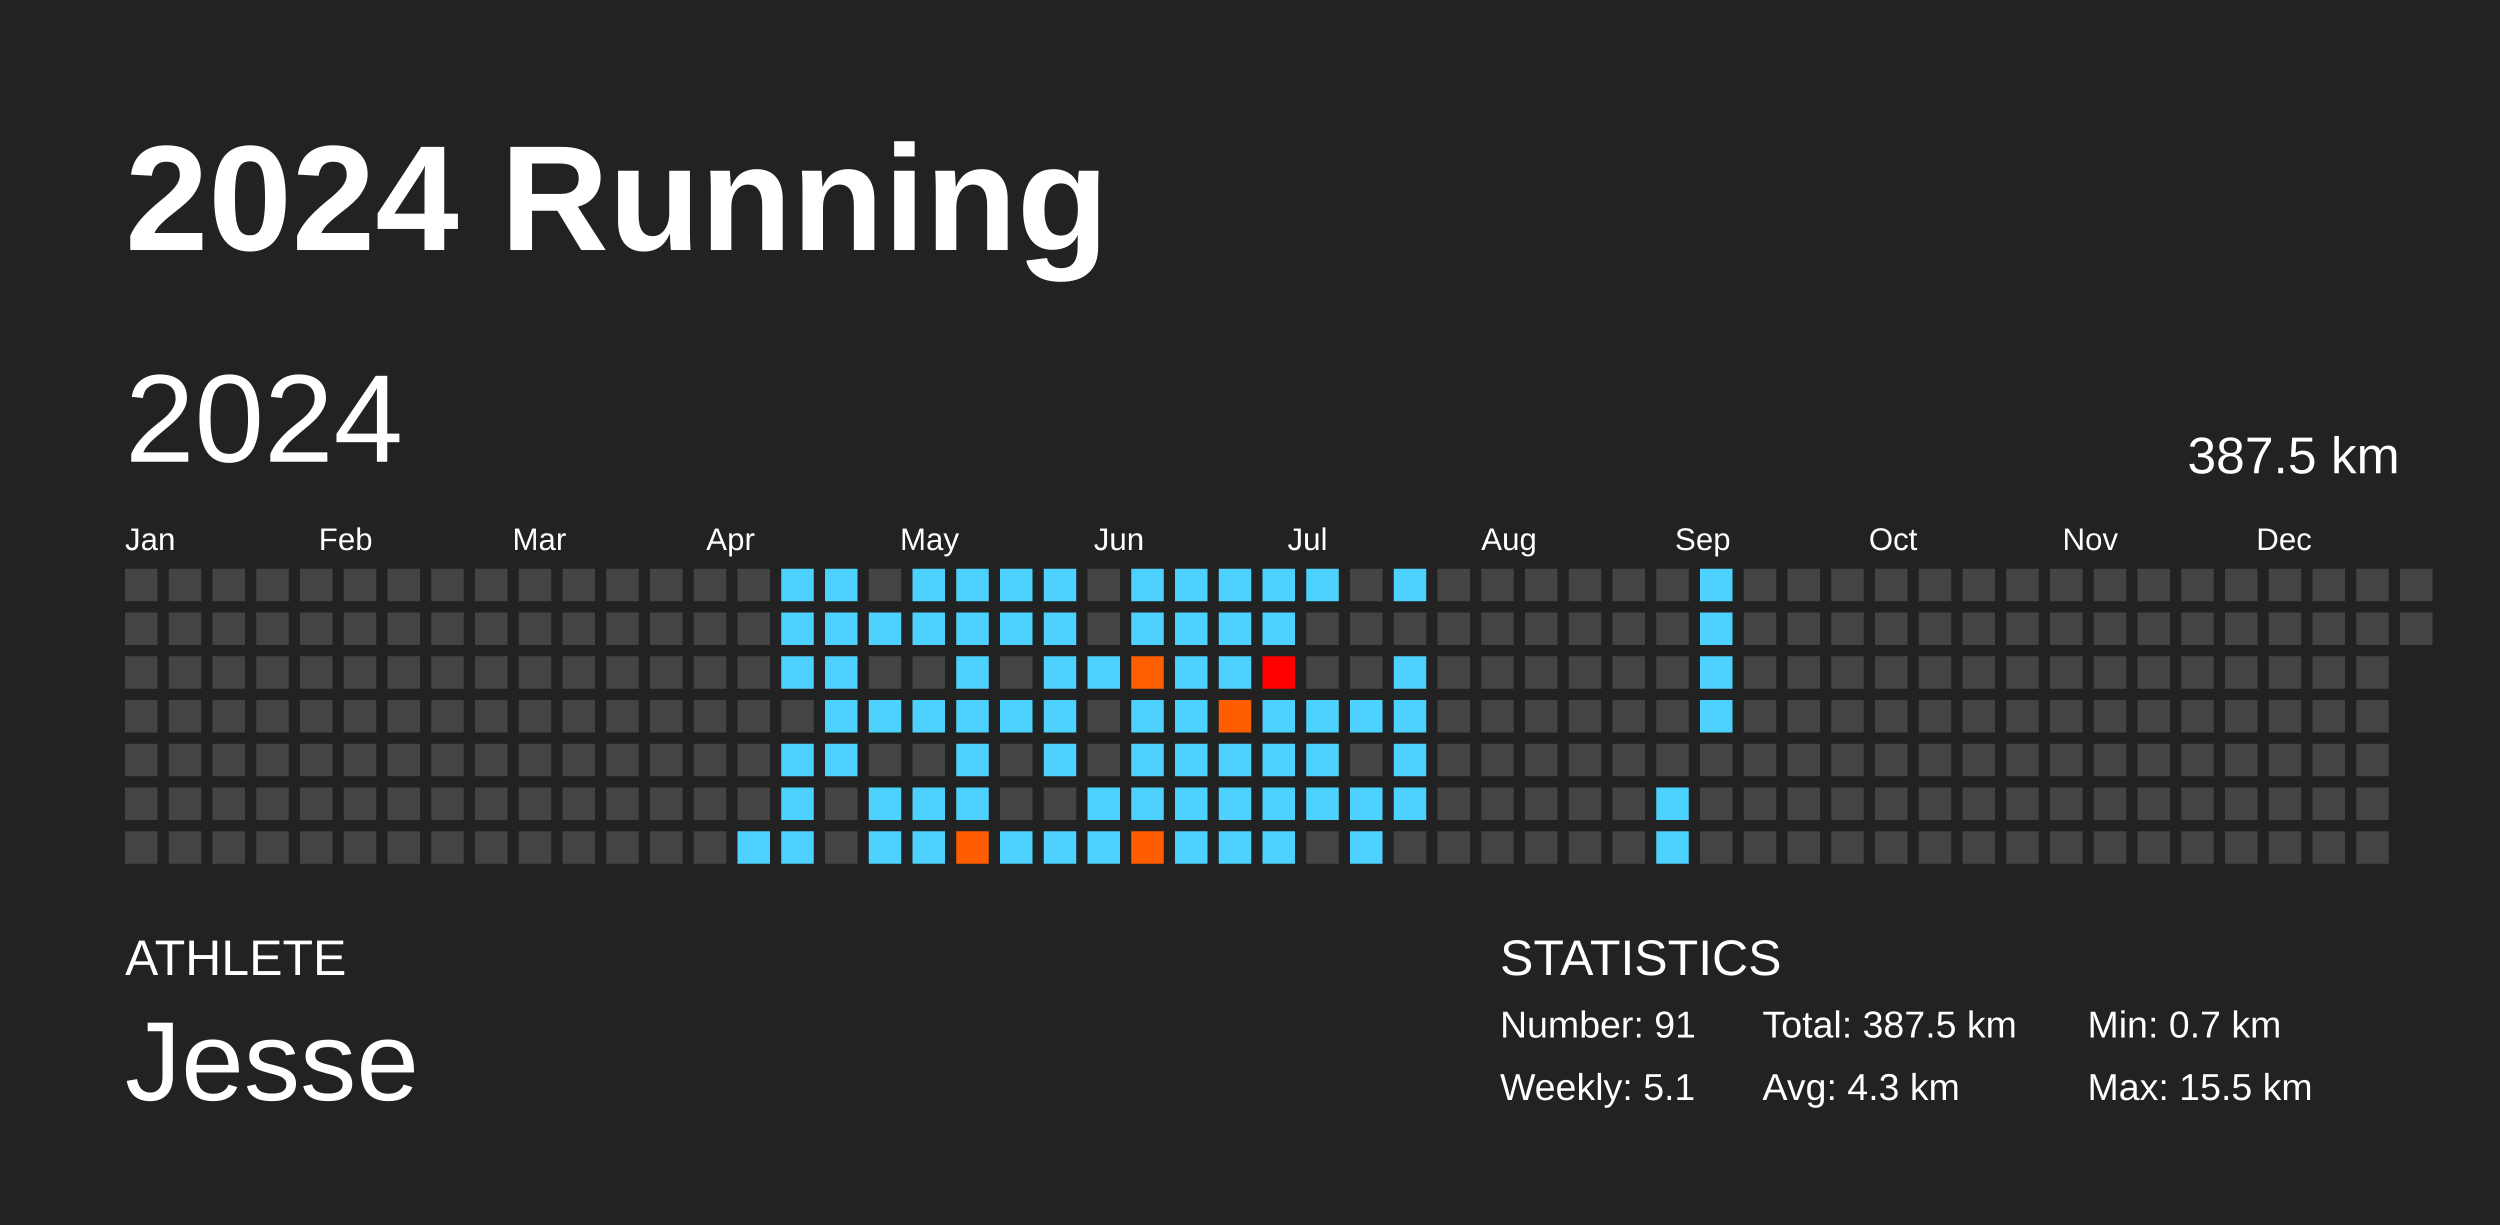
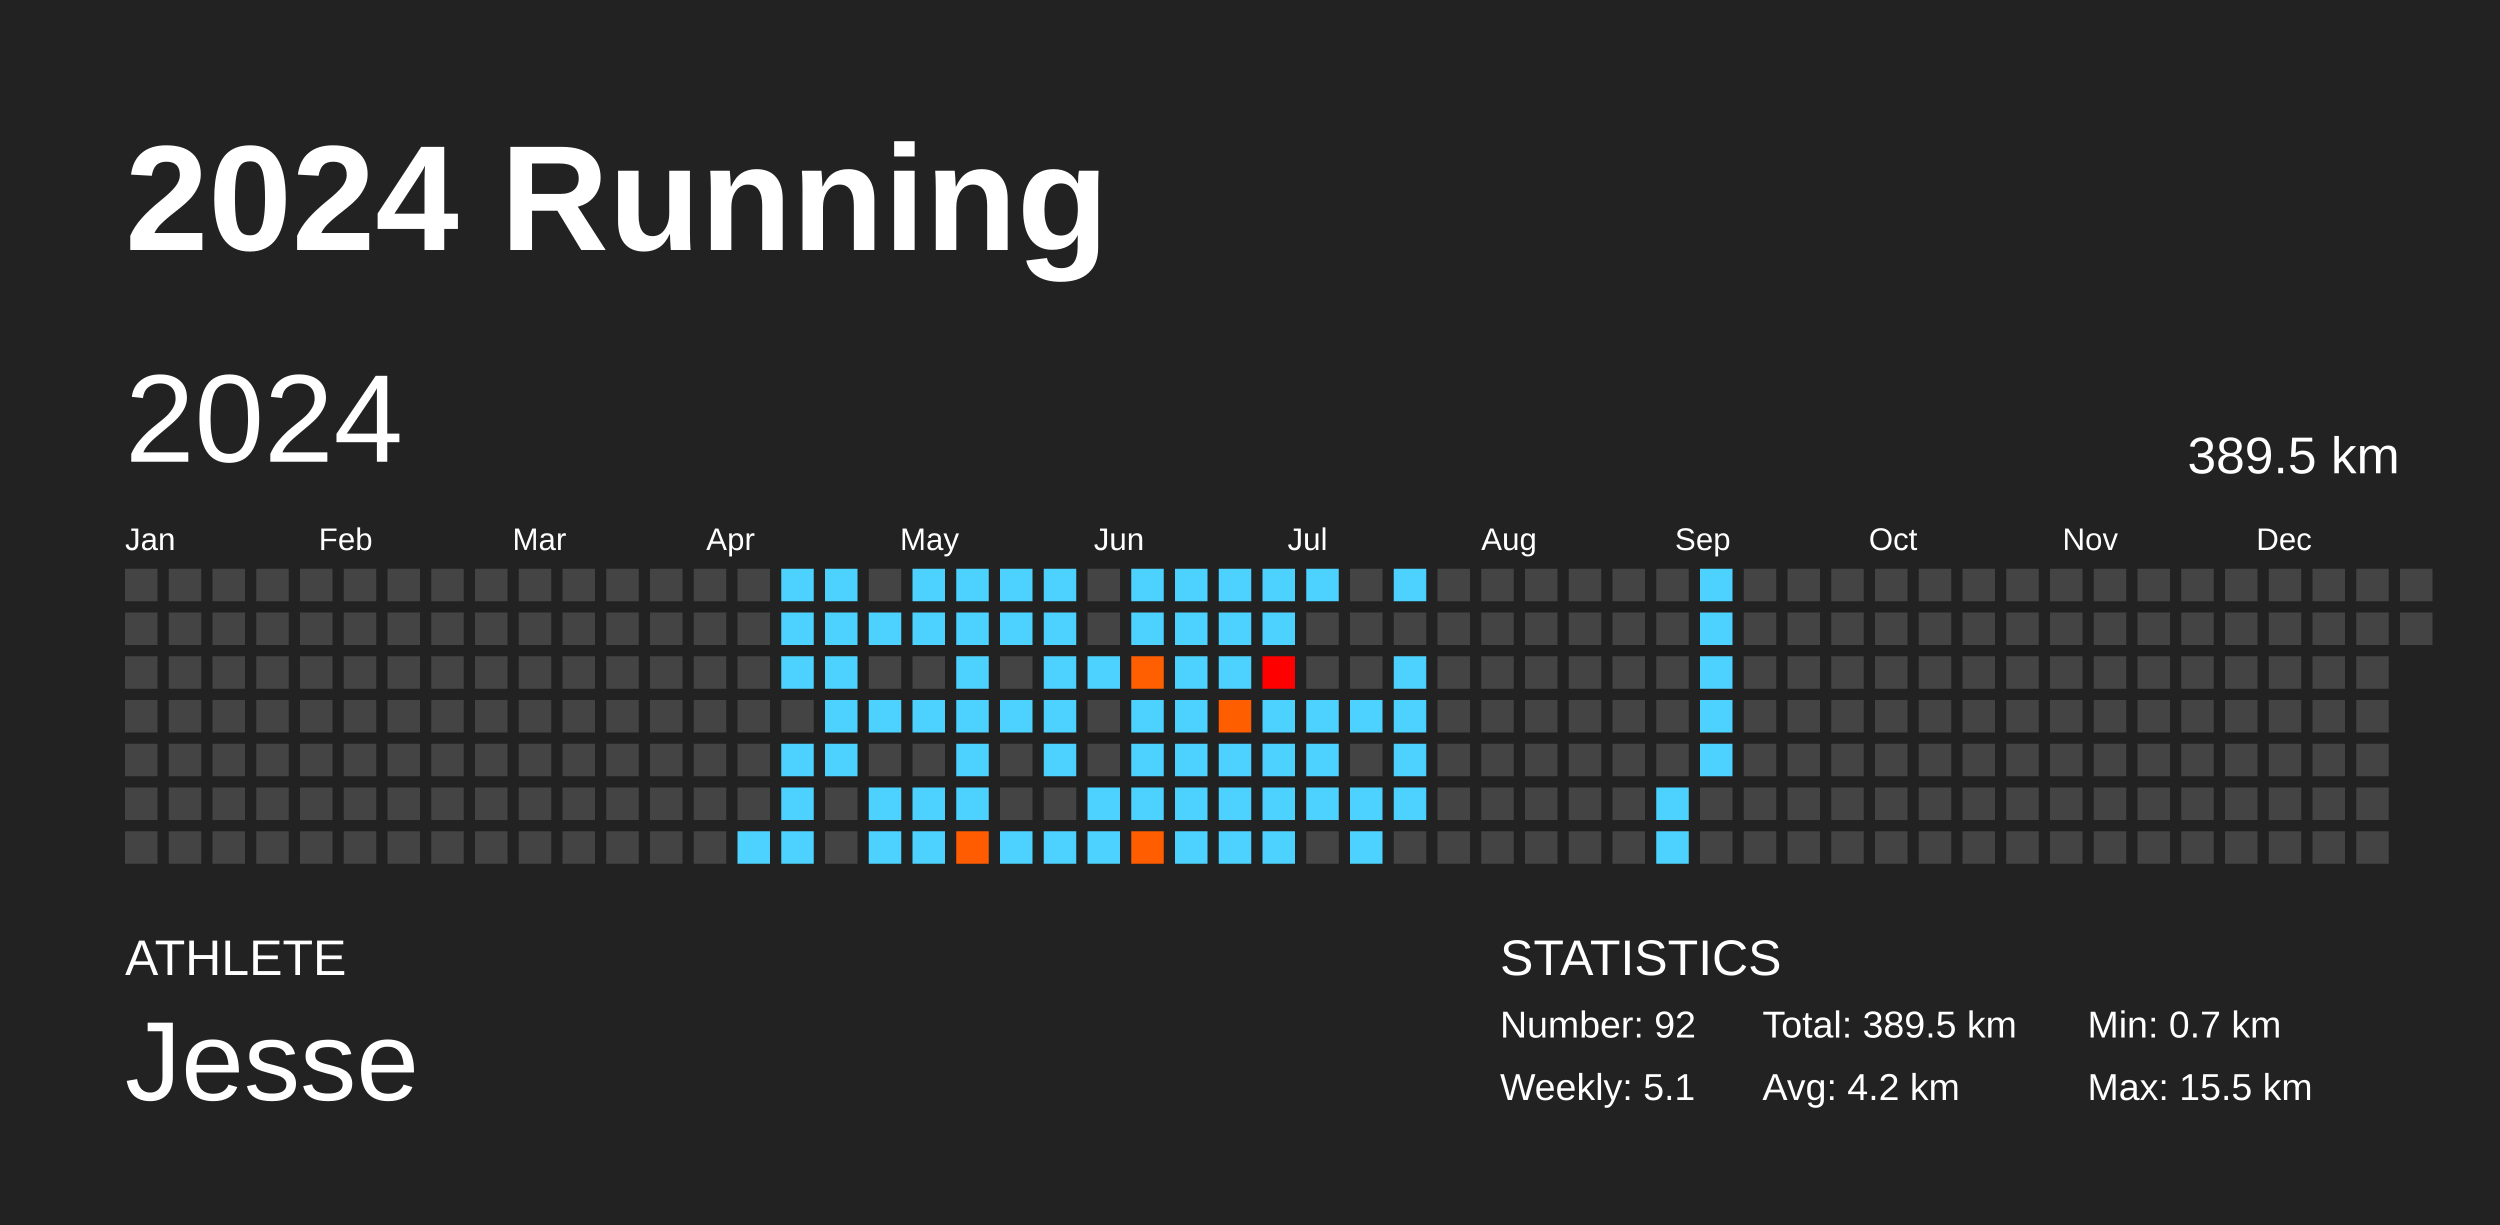
<svg xmlns="http://www.w3.org/2000/svg" baseProfile="full" height="98mm" version="1.1" viewBox="0,0,200,98" width="200mm">
  <defs />
  <rect fill="#222222" height="98" width="200" x="0" y="0" />
  <text fill="#FFFFFF" style="font-size:12px; font-family:Arial; font-weight:bold;" x="10" y="20">2024 Running</text>
  <text fill="#FFFFFF" style="font-size:4px; font-family:Arial" x="10" y="78">ATHLETE</text>
  <text fill="#FFFFFF" style="font-size:9px; font-family:Arial" x="10" y="88">Jesse</text>
  <text fill="#FFFFFF" style="font-size:4px; font-family:Arial" x="120" y="78">STATISTICS</text>
-   <text fill="#FFFFFF" style="font-size:3px; font-family:Arial" x="120" y="83">Number: 91</text>
+   <text fill="#FFFFFF" style="font-size:3px; font-family:Arial" x="120" y="83">Number: 92</text>
  <text fill="#FFFFFF" style="font-size:3px; font-family:Arial" x="120" y="88">Weekly: 5.1</text>
-   <text fill="#FFFFFF" style="font-size:3px; font-family:Arial" x="141" y="83">Total: 387.5 km</text>
-   <text fill="#FFFFFF" style="font-size:3px; font-family:Arial" x="141" y="88">Avg: 4.3 km</text>
+   <text fill="#FFFFFF" style="font-size:3px; font-family:Arial" x="141" y="83">Total: 389.5 km</text>
+   <text fill="#FFFFFF" style="font-size:3px; font-family:Arial" x="141" y="88">Avg: 4.2 km</text>
  <text fill="#FFFFFF" style="font-size:3px; font-family:Arial" x="167" y="83">Min: 0.7 km</text>
  <text fill="#FFFFFF" style="font-size:3px; font-family:Arial" x="167" y="88">Max: 15.5 km</text>
  <text dominant-baseline="hanging" fill="#FFFFFF" style="font-size:10.0px; font-family:Arial;" x="10" y="30">2024</text>
-   <text dominant-baseline="hanging" fill="#FFFFFF" style="font-size:4.125px; font-family:Arial;" x="175" y="35">387.5 km</text>
+   <text dominant-baseline="hanging" fill="#FFFFFF" style="font-size:4.125px; font-family:Arial;" x="175" y="35">389.5 km</text>
  <text fill="#FFFFFF" style="font-size:2.5px; font-family:Arial" x="10.0" y="44">Jan</text>
  <text fill="#FFFFFF" style="font-size:2.5px; font-family:Arial" x="25.5" y="44">Feb</text>
  <text fill="#FFFFFF" style="font-size:2.5px; font-family:Arial" x="41.0" y="44">Mar</text>
  <text fill="#FFFFFF" style="font-size:2.5px; font-family:Arial" x="56.5" y="44">Apr</text>
  <text fill="#FFFFFF" style="font-size:2.5px; font-family:Arial" x="72.0" y="44">May</text>
  <text fill="#FFFFFF" style="font-size:2.5px; font-family:Arial" x="87.5" y="44">Jun</text>
  <text fill="#FFFFFF" style="font-size:2.5px; font-family:Arial" x="103.0" y="44">Jul</text>
  <text fill="#FFFFFF" style="font-size:2.5px; font-family:Arial" x="118.5" y="44">Aug</text>
  <text fill="#FFFFFF" style="font-size:2.5px; font-family:Arial" x="134.0" y="44">Sep</text>
  <text fill="#FFFFFF" style="font-size:2.5px; font-family:Arial" x="149.5" y="44">Oct</text>
  <text fill="#FFFFFF" style="font-size:2.5px; font-family:Arial" x="165.0" y="44">Nov</text>
  <text fill="#FFFFFF" style="font-size:2.5px; font-family:Arial" x="180.5" y="44">Dec</text>
  <rect fill="#444444" height="2.6" width="2.6" x="10.0" y="45.5" />
  <rect fill="#444444" height="2.6" width="2.6" x="10.0" y="49.0" />
  <rect fill="#444444" height="2.6" width="2.6" x="10.0" y="52.5" />
  <rect fill="#444444" height="2.6" width="2.6" x="10.0" y="56.0" />
  <rect fill="#444444" height="2.6" width="2.6" x="10.0" y="59.5" />
  <rect fill="#444444" height="2.6" width="2.6" x="10.0" y="63.0" />
  <rect fill="#444444" height="2.6" width="2.6" x="10.0" y="66.5" />
  <rect fill="#444444" height="2.6" width="2.6" x="13.5" y="45.5" />
  <rect fill="#444444" height="2.6" width="2.6" x="13.5" y="49.0" />
  <rect fill="#444444" height="2.6" width="2.6" x="13.5" y="52.5" />
  <rect fill="#444444" height="2.6" width="2.6" x="13.5" y="56.0" />
  <rect fill="#444444" height="2.6" width="2.6" x="13.5" y="59.5" />
  <rect fill="#444444" height="2.6" width="2.6" x="13.5" y="63.0" />
  <rect fill="#444444" height="2.6" width="2.6" x="13.5" y="66.5" />
  <rect fill="#444444" height="2.6" width="2.6" x="17.0" y="45.5" />
  <rect fill="#444444" height="2.6" width="2.6" x="17.0" y="49.0" />
  <rect fill="#444444" height="2.6" width="2.6" x="17.0" y="52.5" />
  <rect fill="#444444" height="2.6" width="2.6" x="17.0" y="56.0" />
  <rect fill="#444444" height="2.6" width="2.6" x="17.0" y="59.5" />
  <rect fill="#444444" height="2.6" width="2.6" x="17.0" y="63.0" />
  <rect fill="#444444" height="2.6" width="2.6" x="17.0" y="66.5" />
  <rect fill="#444444" height="2.6" width="2.6" x="20.5" y="45.5" />
  <rect fill="#444444" height="2.6" width="2.6" x="20.5" y="49.0" />
  <rect fill="#444444" height="2.6" width="2.6" x="20.5" y="52.5" />
  <rect fill="#444444" height="2.6" width="2.6" x="20.5" y="56.0" />
  <rect fill="#444444" height="2.6" width="2.6" x="20.5" y="59.5" />
  <rect fill="#444444" height="2.6" width="2.6" x="20.5" y="63.0" />
  <rect fill="#444444" height="2.6" width="2.6" x="20.5" y="66.5" />
  <rect fill="#444444" height="2.6" width="2.6" x="24.0" y="45.5" />
  <rect fill="#444444" height="2.6" width="2.6" x="24.0" y="49.0" />
  <rect fill="#444444" height="2.6" width="2.6" x="24.0" y="52.5" />
  <rect fill="#444444" height="2.6" width="2.6" x="24.0" y="56.0" />
  <rect fill="#444444" height="2.6" width="2.6" x="24.0" y="59.5" />
  <rect fill="#444444" height="2.6" width="2.6" x="24.0" y="63.0" />
  <rect fill="#444444" height="2.6" width="2.6" x="24.0" y="66.5" />
  <rect fill="#444444" height="2.6" width="2.6" x="27.5" y="45.5" />
  <rect fill="#444444" height="2.6" width="2.6" x="27.5" y="49.0" />
  <rect fill="#444444" height="2.6" width="2.6" x="27.5" y="52.5" />
  <rect fill="#444444" height="2.6" width="2.6" x="27.5" y="56.0" />
  <rect fill="#444444" height="2.6" width="2.6" x="27.5" y="59.5" />
  <rect fill="#444444" height="2.6" width="2.6" x="27.5" y="63.0" />
  <rect fill="#444444" height="2.6" width="2.6" x="27.5" y="66.5" />
  <rect fill="#444444" height="2.6" width="2.6" x="31.0" y="45.5" />
  <rect fill="#444444" height="2.6" width="2.6" x="31.0" y="49.0" />
  <rect fill="#444444" height="2.6" width="2.6" x="31.0" y="52.5" />
  <rect fill="#444444" height="2.6" width="2.6" x="31.0" y="56.0" />
  <rect fill="#444444" height="2.6" width="2.6" x="31.0" y="59.5" />
  <rect fill="#444444" height="2.6" width="2.6" x="31.0" y="63.0" />
  <rect fill="#444444" height="2.6" width="2.6" x="31.0" y="66.5" />
  <rect fill="#444444" height="2.6" width="2.6" x="34.5" y="45.5" />
  <rect fill="#444444" height="2.6" width="2.6" x="34.5" y="49.0" />
  <rect fill="#444444" height="2.6" width="2.6" x="34.5" y="52.5" />
  <rect fill="#444444" height="2.6" width="2.6" x="34.5" y="56.0" />
  <rect fill="#444444" height="2.6" width="2.6" x="34.5" y="59.5" />
  <rect fill="#444444" height="2.6" width="2.6" x="34.5" y="63.0" />
  <rect fill="#444444" height="2.6" width="2.6" x="34.5" y="66.5" />
  <rect fill="#444444" height="2.6" width="2.6" x="38.0" y="45.5" />
  <rect fill="#444444" height="2.6" width="2.6" x="38.0" y="49.0" />
  <rect fill="#444444" height="2.6" width="2.6" x="38.0" y="52.5" />
  <rect fill="#444444" height="2.6" width="2.6" x="38.0" y="56.0" />
  <rect fill="#444444" height="2.6" width="2.6" x="38.0" y="59.5" />
  <rect fill="#444444" height="2.6" width="2.6" x="38.0" y="63.0" />
  <rect fill="#444444" height="2.6" width="2.6" x="38.0" y="66.5" />
  <rect fill="#444444" height="2.6" width="2.6" x="41.5" y="45.5" />
  <rect fill="#444444" height="2.6" width="2.6" x="41.5" y="49.0" />
  <rect fill="#444444" height="2.6" width="2.6" x="41.5" y="52.5" />
  <rect fill="#444444" height="2.6" width="2.6" x="41.5" y="56.0" />
  <rect fill="#444444" height="2.6" width="2.6" x="41.5" y="59.5" />
  <rect fill="#444444" height="2.6" width="2.6" x="41.5" y="63.0" />
  <rect fill="#444444" height="2.6" width="2.6" x="41.5" y="66.5" />
  <rect fill="#444444" height="2.6" width="2.6" x="45.0" y="45.5" />
  <rect fill="#444444" height="2.6" width="2.6" x="45.0" y="49.0" />
  <rect fill="#444444" height="2.6" width="2.6" x="45.0" y="52.5" />
  <rect fill="#444444" height="2.6" width="2.6" x="45.0" y="56.0" />
  <rect fill="#444444" height="2.6" width="2.6" x="45.0" y="59.5" />
  <rect fill="#444444" height="2.6" width="2.6" x="45.0" y="63.0" />
  <rect fill="#444444" height="2.6" width="2.6" x="45.0" y="66.5" />
  <rect fill="#444444" height="2.6" width="2.6" x="48.5" y="45.5" />
  <rect fill="#444444" height="2.6" width="2.6" x="48.5" y="49.0" />
  <rect fill="#444444" height="2.6" width="2.6" x="48.5" y="52.5" />
  <rect fill="#444444" height="2.6" width="2.6" x="48.5" y="56.0" />
  <rect fill="#444444" height="2.6" width="2.6" x="48.5" y="59.5" />
  <rect fill="#444444" height="2.6" width="2.6" x="48.5" y="63.0" />
  <rect fill="#444444" height="2.6" width="2.6" x="48.5" y="66.5" />
  <rect fill="#444444" height="2.6" width="2.6" x="52.0" y="45.5" />
  <rect fill="#444444" height="2.6" width="2.6" x="52.0" y="49.0" />
  <rect fill="#444444" height="2.6" width="2.6" x="52.0" y="52.5" />
  <rect fill="#444444" height="2.6" width="2.6" x="52.0" y="56.0" />
  <rect fill="#444444" height="2.6" width="2.6" x="52.0" y="59.5" />
  <rect fill="#444444" height="2.6" width="2.6" x="52.0" y="63.0" />
  <rect fill="#444444" height="2.6" width="2.6" x="52.0" y="66.5" />
  <rect fill="#444444" height="2.6" width="2.6" x="55.5" y="45.5" />
  <rect fill="#444444" height="2.6" width="2.6" x="55.5" y="49.0" />
  <rect fill="#444444" height="2.6" width="2.6" x="55.5" y="52.5" />
  <rect fill="#444444" height="2.6" width="2.6" x="55.5" y="56.0" />
  <rect fill="#444444" height="2.6" width="2.6" x="55.5" y="59.5" />
  <rect fill="#444444" height="2.6" width="2.6" x="55.5" y="63.0" />
  <rect fill="#444444" height="2.6" width="2.6" x="55.5" y="66.5" />
  <rect fill="#444444" height="2.6" width="2.6" x="59.0" y="45.5" />
  <rect fill="#444444" height="2.6" width="2.6" x="59.0" y="49.0" />
  <rect fill="#444444" height="2.6" width="2.6" x="59.0" y="52.5" />
  <rect fill="#444444" height="2.6" width="2.6" x="59.0" y="56.0" />
  <rect fill="#444444" height="2.6" width="2.6" x="59.0" y="59.5" />
  <rect fill="#444444" height="2.6" width="2.6" x="59.0" y="63.0" />
  <rect fill="#4dd2ff" height="2.6" width="2.6" x="59.0" y="66.5" />
  <rect fill="#4dd2ff" height="2.6" width="2.6" x="62.5" y="45.5" />
  <rect fill="#4dd2ff" height="2.6" width="2.6" x="62.5" y="49.0" />
  <rect fill="#4dd2ff" height="2.6" width="2.6" x="62.5" y="52.5" />
  <rect fill="#444444" height="2.6" width="2.6" x="62.5" y="56.0" />
  <rect fill="#4dd2ff" height="2.6" width="2.6" x="62.5" y="59.5" />
  <rect fill="#4dd2ff" height="2.6" width="2.6" x="62.5" y="63.0" />
  <rect fill="#4dd2ff" height="2.6" width="2.6" x="62.5" y="66.5" />
  <rect fill="#4dd2ff" height="2.6" width="2.6" x="66.0" y="45.5" />
  <rect fill="#4dd2ff" height="2.6" width="2.6" x="66.0" y="49.0" />
  <rect fill="#4dd2ff" height="2.6" width="2.6" x="66.0" y="52.5" />
  <rect fill="#4dd2ff" height="2.6" width="2.6" x="66.0" y="56.0" />
  <rect fill="#4dd2ff" height="2.6" width="2.6" x="66.0" y="59.5" />
  <rect fill="#444444" height="2.6" width="2.6" x="66.0" y="63.0" />
  <rect fill="#444444" height="2.6" width="2.6" x="66.0" y="66.5" />
  <rect fill="#444444" height="2.6" width="2.6" x="69.5" y="45.5" />
  <rect fill="#4dd2ff" height="2.6" width="2.6" x="69.5" y="49.0" />
  <rect fill="#444444" height="2.6" width="2.6" x="69.5" y="52.5" />
  <rect fill="#4dd2ff" height="2.6" width="2.6" x="69.5" y="56.0" />
  <rect fill="#444444" height="2.6" width="2.6" x="69.5" y="59.5" />
  <rect fill="#4dd2ff" height="2.6" width="2.6" x="69.5" y="63.0" />
  <rect fill="#4dd2ff" height="2.6" width="2.6" x="69.5" y="66.5" />
  <rect fill="#4dd2ff" height="2.6" width="2.6" x="73.0" y="45.5" />
  <rect fill="#4dd2ff" height="2.6" width="2.6" x="73.0" y="49.0" />
  <rect fill="#444444" height="2.6" width="2.6" x="73.0" y="52.5" />
  <rect fill="#4dd2ff" height="2.6" width="2.6" x="73.0" y="56.0" />
  <rect fill="#444444" height="2.6" width="2.6" x="73.0" y="59.5" />
  <rect fill="#4dd2ff" height="2.6" width="2.6" x="73.0" y="63.0" />
  <rect fill="#4dd2ff" height="2.6" width="2.6" x="73.0" y="66.5" />
  <rect fill="#4dd2ff" height="2.6" width="2.6" x="76.5" y="45.5" />
  <rect fill="#4dd2ff" height="2.6" width="2.6" x="76.5" y="49.0" />
  <rect fill="#4dd2ff" height="2.6" width="2.6" x="76.5" y="52.5" />
  <rect fill="#4dd2ff" height="2.6" width="2.6" x="76.5" y="56.0" />
  <rect fill="#4dd2ff" height="2.6" width="2.6" x="76.5" y="59.5" />
  <rect fill="#4dd2ff" height="2.6" width="2.6" x="76.5" y="63.0" />
  <rect fill="#ff5b00" height="2.6" width="2.6" x="76.5" y="66.5" />
  <rect fill="#4dd2ff" height="2.6" width="2.6" x="80.0" y="45.5" />
  <rect fill="#4dd2ff" height="2.6" width="2.6" x="80.0" y="49.0" />
  <rect fill="#444444" height="2.6" width="2.6" x="80.0" y="52.5" />
  <rect fill="#4dd2ff" height="2.6" width="2.6" x="80.0" y="56.0" />
  <rect fill="#444444" height="2.6" width="2.6" x="80.0" y="59.5" />
  <rect fill="#444444" height="2.6" width="2.6" x="80.0" y="63.0" />
  <rect fill="#4dd2ff" height="2.6" width="2.6" x="80.0" y="66.5" />
  <rect fill="#4dd2ff" height="2.6" width="2.6" x="83.5" y="45.5" />
  <rect fill="#4dd2ff" height="2.6" width="2.6" x="83.5" y="49.0" />
  <rect fill="#4dd2ff" height="2.6" width="2.6" x="83.5" y="52.5" />
  <rect fill="#4dd2ff" height="2.6" width="2.6" x="83.5" y="56.0" />
  <rect fill="#4dd2ff" height="2.6" width="2.6" x="83.5" y="59.5" />
  <rect fill="#444444" height="2.6" width="2.6" x="83.5" y="63.0" />
  <rect fill="#4dd2ff" height="2.6" width="2.6" x="83.5" y="66.5" />
  <rect fill="#444444" height="2.6" width="2.6" x="87.0" y="45.5" />
  <rect fill="#444444" height="2.6" width="2.6" x="87.0" y="49.0" />
  <rect fill="#4dd2ff" height="2.6" width="2.6" x="87.0" y="52.5" />
  <rect fill="#444444" height="2.6" width="2.6" x="87.0" y="56.0" />
  <rect fill="#444444" height="2.6" width="2.6" x="87.0" y="59.5" />
  <rect fill="#4dd2ff" height="2.6" width="2.6" x="87.0" y="63.0" />
  <rect fill="#4dd2ff" height="2.6" width="2.6" x="87.0" y="66.5" />
  <rect fill="#4dd2ff" height="2.6" width="2.6" x="90.5" y="45.5" />
  <rect fill="#4dd2ff" height="2.6" width="2.6" x="90.5" y="49.0" />
  <rect fill="#ff5f00" height="2.6" width="2.6" x="90.5" y="52.5" />
  <rect fill="#4dd2ff" height="2.6" width="2.6" x="90.5" y="56.0" />
  <rect fill="#4dd2ff" height="2.6" width="2.6" x="90.5" y="59.5" />
  <rect fill="#4dd2ff" height="2.6" width="2.6" x="90.5" y="63.0" />
  <rect fill="#ff5d00" height="2.6" width="2.6" x="90.5" y="66.5" />
  <rect fill="#4dd2ff" height="2.6" width="2.6" x="94.0" y="45.5" />
  <rect fill="#4dd2ff" height="2.6" width="2.6" x="94.0" y="49.0" />
  <rect fill="#4dd2ff" height="2.6" width="2.6" x="94.0" y="52.5" />
  <rect fill="#4dd2ff" height="2.6" width="2.6" x="94.0" y="56.0" />
  <rect fill="#4dd2ff" height="2.6" width="2.6" x="94.0" y="59.5" />
  <rect fill="#4dd2ff" height="2.6" width="2.6" x="94.0" y="63.0" />
  <rect fill="#4dd2ff" height="2.6" width="2.6" x="94.0" y="66.5" />
  <rect fill="#4dd2ff" height="2.6" width="2.6" x="97.5" y="45.5" />
  <rect fill="#4dd2ff" height="2.6" width="2.6" x="97.5" y="49.0" />
  <rect fill="#4dd2ff" height="2.6" width="2.6" x="97.5" y="52.5" />
  <rect fill="#ff5e00" height="2.6" width="2.6" x="97.5" y="56.0" />
  <rect fill="#4dd2ff" height="2.6" width="2.6" x="97.5" y="59.5" />
  <rect fill="#4dd2ff" height="2.6" width="2.6" x="97.5" y="63.0" />
  <rect fill="#4dd2ff" height="2.6" width="2.6" x="97.5" y="66.5" />
  <rect fill="#4dd2ff" height="2.6" width="2.6" x="101.0" y="45.5" />
  <rect fill="#4dd2ff" height="2.6" width="2.6" x="101.0" y="49.0" />
  <rect fill="#ff0000" height="2.6" width="2.6" x="101.0" y="52.5" />
  <rect fill="#4dd2ff" height="2.6" width="2.6" x="101.0" y="56.0" />
  <rect fill="#4dd2ff" height="2.6" width="2.6" x="101.0" y="59.5" />
  <rect fill="#4dd2ff" height="2.6" width="2.6" x="101.0" y="63.0" />
  <rect fill="#4dd2ff" height="2.6" width="2.6" x="101.0" y="66.5" />
  <rect fill="#4dd2ff" height="2.6" width="2.6" x="104.5" y="45.5" />
  <rect fill="#444444" height="2.6" width="2.6" x="104.5" y="49.0" />
  <rect fill="#444444" height="2.6" width="2.6" x="104.5" y="52.5" />
  <rect fill="#4dd2ff" height="2.6" width="2.6" x="104.5" y="56.0" />
  <rect fill="#4dd2ff" height="2.6" width="2.6" x="104.5" y="59.5" />
  <rect fill="#4dd2ff" height="2.6" width="2.6" x="104.5" y="63.0" />
  <rect fill="#444444" height="2.6" width="2.6" x="104.5" y="66.5" />
  <rect fill="#444444" height="2.6" width="2.6" x="108.0" y="45.5" />
  <rect fill="#444444" height="2.6" width="2.6" x="108.0" y="49.0" />
  <rect fill="#444444" height="2.6" width="2.6" x="108.0" y="52.5" />
  <rect fill="#4dd2ff" height="2.6" width="2.6" x="108.0" y="56.0" />
  <rect fill="#444444" height="2.6" width="2.6" x="108.0" y="59.5" />
  <rect fill="#4dd2ff" height="2.6" width="2.6" x="108.0" y="63.0" />
  <rect fill="#4dd2ff" height="2.6" width="2.6" x="108.0" y="66.5" />
  <rect fill="#4dd2ff" height="2.6" width="2.6" x="111.5" y="45.5" />
  <rect fill="#444444" height="2.6" width="2.6" x="111.5" y="49.0" />
  <rect fill="#4dd2ff" height="2.6" width="2.6" x="111.5" y="52.5" />
  <rect fill="#4dd2ff" height="2.6" width="2.6" x="111.5" y="56.0" />
  <rect fill="#4dd2ff" height="2.6" width="2.6" x="111.5" y="59.5" />
  <rect fill="#4dd2ff" height="2.6" width="2.6" x="111.5" y="63.0" />
  <rect fill="#444444" height="2.6" width="2.6" x="111.5" y="66.5" />
  <rect fill="#444444" height="2.6" width="2.6" x="115.0" y="45.5" />
  <rect fill="#444444" height="2.6" width="2.6" x="115.0" y="49.0" />
  <rect fill="#444444" height="2.6" width="2.6" x="115.0" y="52.5" />
  <rect fill="#444444" height="2.6" width="2.6" x="115.0" y="56.0" />
  <rect fill="#444444" height="2.6" width="2.6" x="115.0" y="59.5" />
  <rect fill="#444444" height="2.6" width="2.6" x="115.0" y="63.0" />
  <rect fill="#444444" height="2.6" width="2.6" x="115.0" y="66.5" />
  <rect fill="#444444" height="2.6" width="2.6" x="118.5" y="45.5" />
  <rect fill="#444444" height="2.6" width="2.6" x="118.5" y="49.0" />
  <rect fill="#444444" height="2.6" width="2.6" x="118.5" y="52.5" />
  <rect fill="#444444" height="2.6" width="2.6" x="118.5" y="56.0" />
  <rect fill="#444444" height="2.6" width="2.6" x="118.5" y="59.5" />
  <rect fill="#444444" height="2.6" width="2.6" x="118.5" y="63.0" />
  <rect fill="#444444" height="2.6" width="2.6" x="118.5" y="66.5" />
  <rect fill="#444444" height="2.6" width="2.6" x="122.0" y="45.5" />
  <rect fill="#444444" height="2.6" width="2.6" x="122.0" y="49.0" />
  <rect fill="#444444" height="2.6" width="2.6" x="122.0" y="52.5" />
  <rect fill="#444444" height="2.6" width="2.6" x="122.0" y="56.0" />
  <rect fill="#444444" height="2.6" width="2.6" x="122.0" y="59.5" />
  <rect fill="#444444" height="2.6" width="2.6" x="122.0" y="63.0" />
  <rect fill="#444444" height="2.6" width="2.6" x="122.0" y="66.5" />
  <rect fill="#444444" height="2.6" width="2.6" x="125.5" y="45.5" />
  <rect fill="#444444" height="2.6" width="2.6" x="125.5" y="49.0" />
  <rect fill="#444444" height="2.6" width="2.6" x="125.5" y="52.5" />
  <rect fill="#444444" height="2.6" width="2.6" x="125.5" y="56.0" />
  <rect fill="#444444" height="2.6" width="2.6" x="125.5" y="59.5" />
  <rect fill="#444444" height="2.6" width="2.6" x="125.5" y="63.0" />
  <rect fill="#444444" height="2.6" width="2.6" x="125.5" y="66.5" />
  <rect fill="#444444" height="2.6" width="2.6" x="129.0" y="45.5" />
  <rect fill="#444444" height="2.6" width="2.6" x="129.0" y="49.0" />
  <rect fill="#444444" height="2.6" width="2.6" x="129.0" y="52.5" />
  <rect fill="#444444" height="2.6" width="2.6" x="129.0" y="56.0" />
  <rect fill="#444444" height="2.6" width="2.6" x="129.0" y="59.5" />
  <rect fill="#444444" height="2.6" width="2.6" x="129.0" y="63.0" />
  <rect fill="#444444" height="2.6" width="2.6" x="129.0" y="66.5" />
  <rect fill="#444444" height="2.6" width="2.6" x="132.5" y="45.5" />
  <rect fill="#444444" height="2.6" width="2.6" x="132.5" y="49.0" />
  <rect fill="#444444" height="2.6" width="2.6" x="132.5" y="52.5" />
  <rect fill="#444444" height="2.6" width="2.6" x="132.5" y="56.0" />
  <rect fill="#444444" height="2.6" width="2.6" x="132.5" y="59.5" />
  <rect fill="#4dd2ff" height="2.6" width="2.6" x="132.5" y="63.0" />
  <rect fill="#4dd2ff" height="2.6" width="2.6" x="132.5" y="66.5" />
  <rect fill="#4dd2ff" height="2.6" width="2.6" x="136.0" y="45.5" />
  <rect fill="#4dd2ff" height="2.6" width="2.6" x="136.0" y="49.0" />
  <rect fill="#4dd2ff" height="2.6" width="2.6" x="136.0" y="52.5" />
  <rect fill="#4dd2ff" height="2.6" width="2.6" x="136.0" y="56.0" />
-   <rect fill="#444444" height="2.6" width="2.6" x="136.0" y="59.5" />
+   <rect fill="#4dd2ff" height="2.6" width="2.6" x="136.0" y="59.5" />
  <rect fill="#444444" height="2.6" width="2.6" x="136.0" y="63.0" />
  <rect fill="#444444" height="2.6" width="2.6" x="136.0" y="66.5" />
  <rect fill="#444444" height="2.6" width="2.6" x="139.5" y="45.5" />
  <rect fill="#444444" height="2.6" width="2.6" x="139.5" y="49.0" />
  <rect fill="#444444" height="2.6" width="2.6" x="139.5" y="52.5" />
  <rect fill="#444444" height="2.6" width="2.6" x="139.5" y="56.0" />
  <rect fill="#444444" height="2.6" width="2.6" x="139.5" y="59.5" />
  <rect fill="#444444" height="2.6" width="2.6" x="139.5" y="63.0" />
  <rect fill="#444444" height="2.6" width="2.6" x="139.5" y="66.5" />
  <rect fill="#444444" height="2.6" width="2.6" x="143.0" y="45.5" />
  <rect fill="#444444" height="2.6" width="2.6" x="143.0" y="49.0" />
  <rect fill="#444444" height="2.6" width="2.6" x="143.0" y="52.5" />
  <rect fill="#444444" height="2.6" width="2.6" x="143.0" y="56.0" />
  <rect fill="#444444" height="2.6" width="2.6" x="143.0" y="59.5" />
  <rect fill="#444444" height="2.6" width="2.6" x="143.0" y="63.0" />
  <rect fill="#444444" height="2.6" width="2.6" x="143.0" y="66.5" />
  <rect fill="#444444" height="2.6" width="2.6" x="146.5" y="45.5" />
  <rect fill="#444444" height="2.6" width="2.6" x="146.5" y="49.0" />
  <rect fill="#444444" height="2.6" width="2.6" x="146.5" y="52.5" />
  <rect fill="#444444" height="2.6" width="2.6" x="146.5" y="56.0" />
  <rect fill="#444444" height="2.6" width="2.6" x="146.5" y="59.5" />
  <rect fill="#444444" height="2.6" width="2.6" x="146.5" y="63.0" />
  <rect fill="#444444" height="2.6" width="2.6" x="146.5" y="66.5" />
  <rect fill="#444444" height="2.6" width="2.6" x="150.0" y="45.5" />
  <rect fill="#444444" height="2.6" width="2.6" x="150.0" y="49.0" />
  <rect fill="#444444" height="2.6" width="2.6" x="150.0" y="52.5" />
  <rect fill="#444444" height="2.6" width="2.6" x="150.0" y="56.0" />
  <rect fill="#444444" height="2.6" width="2.6" x="150.0" y="59.5" />
  <rect fill="#444444" height="2.6" width="2.6" x="150.0" y="63.0" />
  <rect fill="#444444" height="2.6" width="2.6" x="150.0" y="66.5" />
  <rect fill="#444444" height="2.6" width="2.6" x="153.5" y="45.5" />
  <rect fill="#444444" height="2.6" width="2.6" x="153.5" y="49.0" />
  <rect fill="#444444" height="2.6" width="2.6" x="153.5" y="52.5" />
  <rect fill="#444444" height="2.6" width="2.6" x="153.5" y="56.0" />
  <rect fill="#444444" height="2.6" width="2.6" x="153.5" y="59.5" />
  <rect fill="#444444" height="2.6" width="2.6" x="153.5" y="63.0" />
  <rect fill="#444444" height="2.6" width="2.6" x="153.5" y="66.5" />
  <rect fill="#444444" height="2.6" width="2.6" x="157.0" y="45.5" />
  <rect fill="#444444" height="2.6" width="2.6" x="157.0" y="49.0" />
  <rect fill="#444444" height="2.6" width="2.6" x="157.0" y="52.5" />
  <rect fill="#444444" height="2.6" width="2.6" x="157.0" y="56.0" />
  <rect fill="#444444" height="2.6" width="2.6" x="157.0" y="59.5" />
  <rect fill="#444444" height="2.6" width="2.6" x="157.0" y="63.0" />
  <rect fill="#444444" height="2.6" width="2.6" x="157.0" y="66.5" />
  <rect fill="#444444" height="2.6" width="2.6" x="160.5" y="45.5" />
  <rect fill="#444444" height="2.6" width="2.6" x="160.5" y="49.0" />
  <rect fill="#444444" height="2.6" width="2.6" x="160.5" y="52.5" />
  <rect fill="#444444" height="2.6" width="2.6" x="160.5" y="56.0" />
  <rect fill="#444444" height="2.6" width="2.6" x="160.5" y="59.5" />
  <rect fill="#444444" height="2.6" width="2.6" x="160.5" y="63.0" />
  <rect fill="#444444" height="2.6" width="2.6" x="160.5" y="66.5" />
  <rect fill="#444444" height="2.6" width="2.6" x="164.0" y="45.5" />
  <rect fill="#444444" height="2.6" width="2.6" x="164.0" y="49.0" />
  <rect fill="#444444" height="2.6" width="2.6" x="164.0" y="52.5" />
  <rect fill="#444444" height="2.6" width="2.6" x="164.0" y="56.0" />
  <rect fill="#444444" height="2.6" width="2.6" x="164.0" y="59.5" />
  <rect fill="#444444" height="2.6" width="2.6" x="164.0" y="63.0" />
  <rect fill="#444444" height="2.6" width="2.6" x="164.0" y="66.5" />
  <rect fill="#444444" height="2.6" width="2.6" x="167.5" y="45.5" />
  <rect fill="#444444" height="2.6" width="2.6" x="167.5" y="49.0" />
  <rect fill="#444444" height="2.6" width="2.6" x="167.5" y="52.5" />
  <rect fill="#444444" height="2.6" width="2.6" x="167.5" y="56.0" />
  <rect fill="#444444" height="2.6" width="2.6" x="167.5" y="59.5" />
  <rect fill="#444444" height="2.6" width="2.6" x="167.5" y="63.0" />
  <rect fill="#444444" height="2.6" width="2.6" x="167.5" y="66.5" />
  <rect fill="#444444" height="2.6" width="2.6" x="171.0" y="45.5" />
  <rect fill="#444444" height="2.6" width="2.6" x="171.0" y="49.0" />
  <rect fill="#444444" height="2.6" width="2.6" x="171.0" y="52.5" />
  <rect fill="#444444" height="2.6" width="2.6" x="171.0" y="56.0" />
  <rect fill="#444444" height="2.6" width="2.6" x="171.0" y="59.5" />
  <rect fill="#444444" height="2.6" width="2.6" x="171.0" y="63.0" />
  <rect fill="#444444" height="2.6" width="2.6" x="171.0" y="66.5" />
  <rect fill="#444444" height="2.6" width="2.6" x="174.5" y="45.5" />
  <rect fill="#444444" height="2.6" width="2.6" x="174.5" y="49.0" />
  <rect fill="#444444" height="2.6" width="2.6" x="174.5" y="52.5" />
  <rect fill="#444444" height="2.6" width="2.6" x="174.5" y="56.0" />
  <rect fill="#444444" height="2.6" width="2.6" x="174.5" y="59.5" />
  <rect fill="#444444" height="2.6" width="2.6" x="174.5" y="63.0" />
  <rect fill="#444444" height="2.6" width="2.6" x="174.5" y="66.5" />
  <rect fill="#444444" height="2.6" width="2.6" x="178.0" y="45.5" />
  <rect fill="#444444" height="2.6" width="2.6" x="178.0" y="49.0" />
  <rect fill="#444444" height="2.6" width="2.6" x="178.0" y="52.5" />
  <rect fill="#444444" height="2.6" width="2.6" x="178.0" y="56.0" />
  <rect fill="#444444" height="2.6" width="2.6" x="178.0" y="59.5" />
  <rect fill="#444444" height="2.6" width="2.6" x="178.0" y="63.0" />
  <rect fill="#444444" height="2.6" width="2.6" x="178.0" y="66.5" />
  <rect fill="#444444" height="2.6" width="2.6" x="181.5" y="45.5" />
  <rect fill="#444444" height="2.6" width="2.6" x="181.5" y="49.0" />
  <rect fill="#444444" height="2.6" width="2.6" x="181.5" y="52.5" />
  <rect fill="#444444" height="2.6" width="2.6" x="181.5" y="56.0" />
  <rect fill="#444444" height="2.6" width="2.6" x="181.5" y="59.5" />
  <rect fill="#444444" height="2.6" width="2.6" x="181.5" y="63.0" />
  <rect fill="#444444" height="2.6" width="2.6" x="181.5" y="66.5" />
  <rect fill="#444444" height="2.6" width="2.6" x="185.0" y="45.5" />
  <rect fill="#444444" height="2.6" width="2.6" x="185.0" y="49.0" />
  <rect fill="#444444" height="2.6" width="2.6" x="185.0" y="52.5" />
  <rect fill="#444444" height="2.6" width="2.6" x="185.0" y="56.0" />
  <rect fill="#444444" height="2.6" width="2.6" x="185.0" y="59.5" />
  <rect fill="#444444" height="2.6" width="2.6" x="185.0" y="63.0" />
  <rect fill="#444444" height="2.6" width="2.6" x="185.0" y="66.5" />
  <rect fill="#444444" height="2.6" width="2.6" x="188.5" y="45.5" />
  <rect fill="#444444" height="2.6" width="2.6" x="188.5" y="49.0" />
  <rect fill="#444444" height="2.6" width="2.6" x="188.5" y="52.5" />
  <rect fill="#444444" height="2.6" width="2.6" x="188.5" y="56.0" />
  <rect fill="#444444" height="2.6" width="2.6" x="188.5" y="59.5" />
  <rect fill="#444444" height="2.6" width="2.6" x="188.5" y="63.0" />
  <rect fill="#444444" height="2.6" width="2.6" x="188.5" y="66.5" />
  <rect fill="#444444" height="2.6" width="2.6" x="192.0" y="45.5" />
  <rect fill="#444444" height="2.6" width="2.6" x="192.0" y="49.0" />
</svg>
